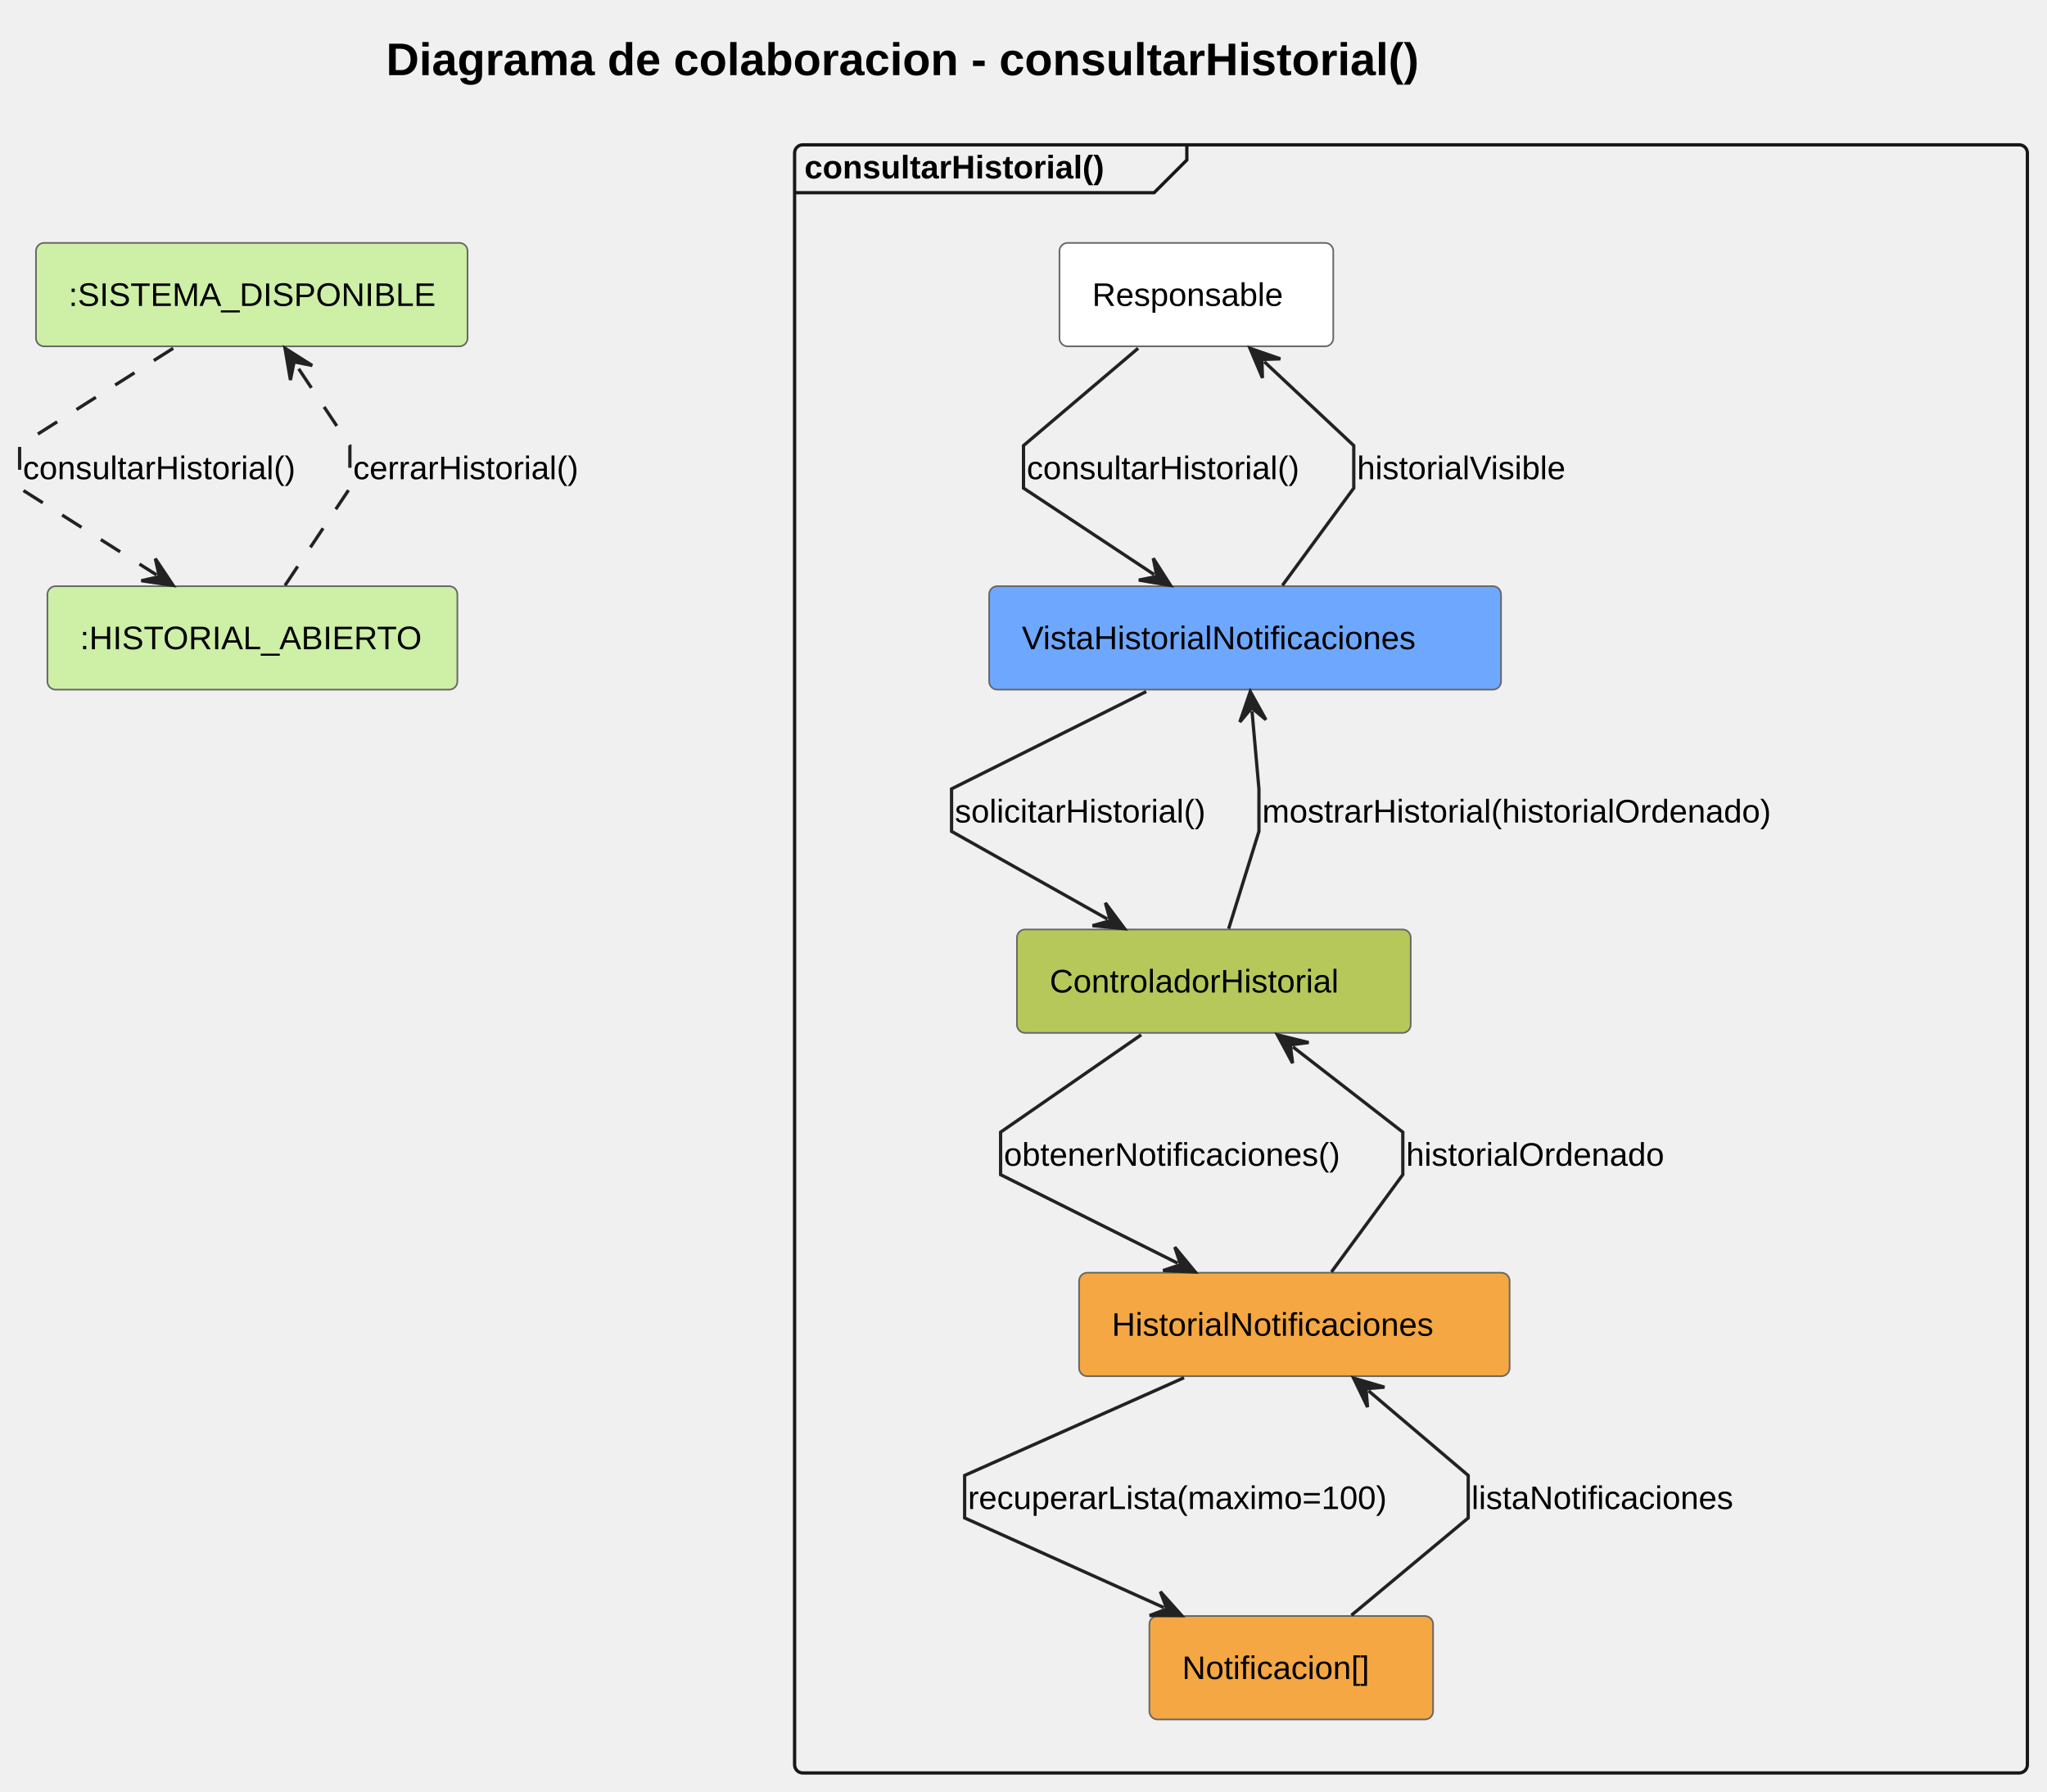
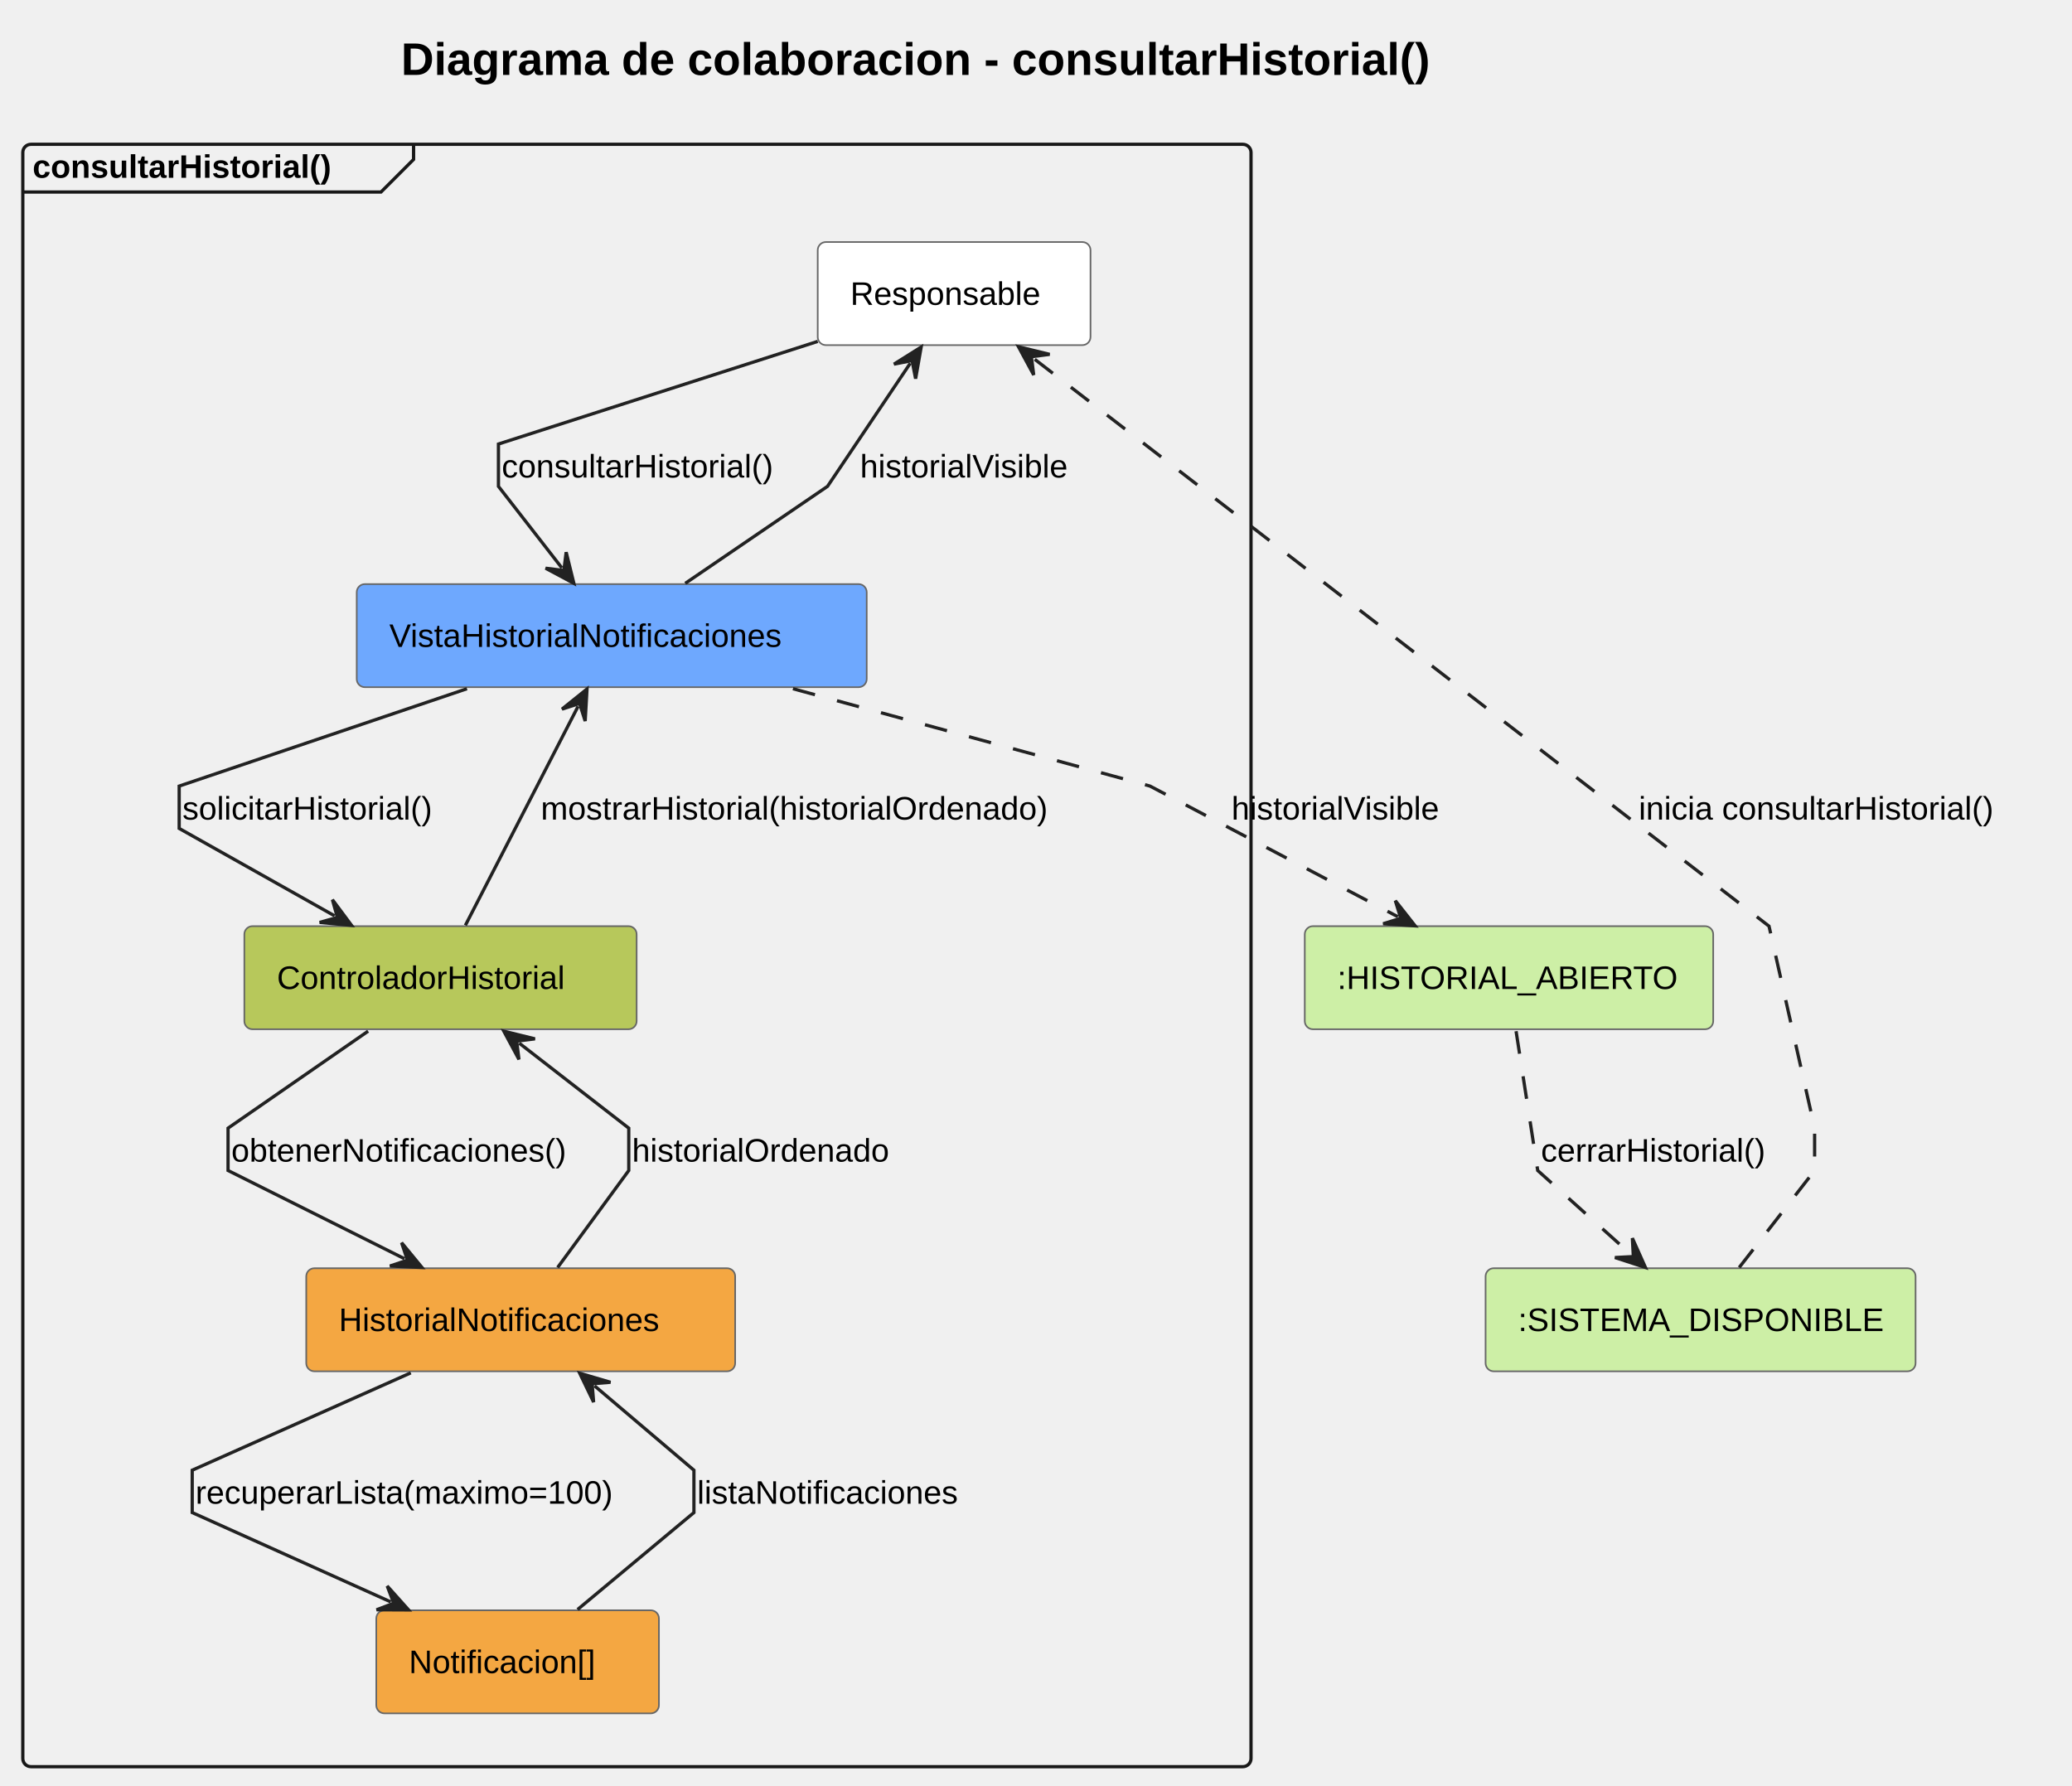
- <svg xmlns="http://www.w3.org/2000/svg" contentStyleType="text/css" data-diagram-type="DESCRIPTION" height="548px" preserveAspectRatio="none" style="width:626px;height:548px;background:#FFFFFF;" version="1.1" viewBox="0 0 626 548" width="626px" zoomAndPan="magnify">
+ <svg xmlns="http://www.w3.org/2000/svg" contentStyleType="text/css" data-diagram-type="DESCRIPTION" height="548px" preserveAspectRatio="none" style="width:636px;height:548px;background:#FFFFFF;" version="1.1" viewBox="0 0 636 548" width="636px" zoomAndPan="magnify">
  <defs />
  <g>
    <g class="title" data-source-line="1">
-       <text fill="#000000" font-family="Arial" font-size="14" font-weight="bold" lengthAdjust="spacing" textLength="375.867" x="118.066" y="22.995">Diagrama de colaboracion - consultarHistorial()</text>
+       <text fill="#000000" font-family="Arial" font-size="14" font-weight="bold" lengthAdjust="spacing" textLength="375.867" x="123.098" y="22.995">Diagrama de colaboracion - consultarHistorial()</text>
    </g>
-     <g class="cluster" data-entity="consultarHistorial.." data-source-line="14" data-uid="ent0002" id="cluster_consultarHistorial..">
-       <rect fill="none" height="498" rx="2.5" ry="2.5" style="stroke:#181818;stroke-width:1;" width="377" x="243" y="44.297" />
-       <path d="M362.951,44.297 L362.951,48.938 L352.951,58.938 L243,58.938" fill="none" style="stroke:#181818;stroke-width:1;" />
-       <text fill="#000000" font-family="Arial" font-size="10" font-weight="bold" lengthAdjust="spacing" textLength="109.951" x="246" y="54.579">consultarHistorial()</text>
+     <g class="cluster" data-entity="consultarHistorial.." data-source-line="16" data-uid="ent0004" id="cluster_consultarHistorial..">
+       <rect fill="none" height="498" rx="2.5" ry="2.5" style="stroke:#181818;stroke-width:1;" width="377" x="7" y="44.297" />
+       <path d="M126.951,44.297 L126.951,48.938 L116.951,58.938 L7,58.938" fill="none" style="stroke:#181818;stroke-width:1;" />
+       <text fill="#000000" font-family="Arial" font-size="10" font-weight="bold" lengthAdjust="spacing" textLength="109.951" x="10" y="54.579">consultarHistorial()</text>
    </g>
-     <g class="entity" data-entity="responsable" data-source-line="15" data-uid="ent0003" id="entity_responsable">
-       <rect fill="#FFFFFF" height="31.641" rx="2.5" ry="2.5" style="stroke:#666666;stroke-width:0.5;" width="83.731" x="324" y="74.297" />
-       <text fill="#000000" font-family="Arial" font-size="10" lengthAdjust="spacing" textLength="63.73" x="334" y="93.579">Responsable</text>
+     <g class="entity" data-entity="responsable" data-source-line="17" data-uid="ent0005" id="entity_responsable">
+       <rect fill="#FFFFFF" height="31.641" rx="2.5" ry="2.5" style="stroke:#666666;stroke-width:0.5;" width="83.731" x="251" y="74.297" />
+       <text fill="#000000" font-family="Arial" font-size="10" lengthAdjust="spacing" textLength="63.73" x="261" y="93.579">Responsable</text>
    </g>
-     <g class="entity" data-entity="vistaHistorial" data-source-line="16" data-uid="ent0004" id="entity_vistaHistorial">
-       <rect fill="#6EA8FE" height="31.641" rx="2.5" ry="2.5" style="stroke:#666666;stroke-width:0.5;" width="156.538" x="302.5" y="179.297" />
-       <text fill="#000000" font-family="Arial" font-size="10" lengthAdjust="spacing" textLength="136.538" x="312.5" y="198.579">VistaHistorialNotificaciones</text>
+     <g class="entity" data-entity="vistaHistorial" data-source-line="18" data-uid="ent0006" id="entity_vistaHistorial">
+       <rect fill="#6EA8FE" height="31.641" rx="2.5" ry="2.5" style="stroke:#666666;stroke-width:0.5;" width="156.538" x="109.5" y="179.297" />
+       <text fill="#000000" font-family="Arial" font-size="10" lengthAdjust="spacing" textLength="136.538" x="119.5" y="198.579">VistaHistorialNotificaciones</text>
    </g>
-     <g class="entity" data-entity="controladorHistorial" data-source-line="17" data-uid="ent0005" id="entity_controladorHistorial">
-       <rect fill="#B7C85B" height="31.641" rx="2.5" ry="2.5" style="stroke:#666666;stroke-width:0.5;" width="120.415" x="311" y="284.297" />
-       <text fill="#000000" font-family="Arial" font-size="10" lengthAdjust="spacing" textLength="100.415" x="321" y="303.579">ControladorHistorial</text>
+     <g class="entity" data-entity="controladorHistorial" data-source-line="19" data-uid="ent0007" id="entity_controladorHistorial">
+       <rect fill="#B7C85B" height="31.641" rx="2.5" ry="2.5" style="stroke:#666666;stroke-width:0.5;" width="120.415" x="75" y="284.297" />
+       <text fill="#000000" font-family="Arial" font-size="10" lengthAdjust="spacing" textLength="100.415" x="85" y="303.579">ControladorHistorial</text>
    </g>
-     <g class="entity" data-entity="historial" data-source-line="18" data-uid="ent0006" id="entity_historial">
-       <rect fill="#F4A742" height="31.641" rx="2.5" ry="2.5" style="stroke:#666666;stroke-width:0.5;" width="131.66" x="330" y="389.297" />
-       <text fill="#000000" font-family="Arial" font-size="10" lengthAdjust="spacing" textLength="111.66" x="340" y="408.579">HistorialNotificaciones</text>
+     <g class="entity" data-entity="historial" data-source-line="20" data-uid="ent0008" id="entity_historial">
+       <rect fill="#F4A742" height="31.641" rx="2.5" ry="2.5" style="stroke:#666666;stroke-width:0.5;" width="131.66" x="94" y="389.297" />
+       <text fill="#000000" font-family="Arial" font-size="10" lengthAdjust="spacing" textLength="111.66" x="104" y="408.579">HistorialNotificaciones</text>
    </g>
-     <g class="entity" data-entity="notificaciones" data-source-line="19" data-uid="ent0007" id="entity_notificaciones">
-       <rect fill="#F4A742" height="31.641" rx="2.5" ry="2.5" style="stroke:#666666;stroke-width:0.5;" width="86.758" x="351.5" y="494.297" />
-       <text fill="#000000" font-family="Arial" font-size="10" lengthAdjust="spacing" textLength="66.758" x="361.5" y="513.579">Notificacion[]</text>
+     <g class="entity" data-entity="notificaciones" data-source-line="21" data-uid="ent0009" id="entity_notificaciones">
+       <rect fill="#F4A742" height="31.641" rx="2.5" ry="2.5" style="stroke:#666666;stroke-width:0.5;" width="86.758" x="115.5" y="494.297" />
+       <text fill="#000000" font-family="Arial" font-size="10" lengthAdjust="spacing" textLength="66.758" x="125.5" y="513.579">Notificacion[]</text>
    </g>
-     <g class="entity" data-entity="sistemaDisponible" data-source-line="31" data-uid="ent0016" id="entity_sistemaDisponible">
-       <rect fill="#CDEFA6" height="31.641" rx="2.5" ry="2.5" style="stroke:#666666;stroke-width:0.5;" width="131.987" x="11" y="74.297" />
-       <text fill="#000000" font-family="Arial" font-size="10" lengthAdjust="spacing" textLength="111.987" x="21" y="93.579">:SISTEMA_DISPONIBLE</text>
+     <g class="entity" data-entity="sistemaDisponible" data-source-line="13" data-uid="ent0002" id="entity_sistemaDisponible">
+       <rect fill="#CDEFA6" height="31.641" rx="2.5" ry="2.5" style="stroke:#666666;stroke-width:0.5;" width="131.987" x="456" y="389.297" />
+       <text fill="#000000" font-family="Arial" font-size="10" lengthAdjust="spacing" textLength="111.987" x="466" y="408.579">:SISTEMA_DISPONIBLE</text>
    </g>
-     <g class="entity" data-entity="historialAbierto" data-source-line="32" data-uid="ent0017" id="entity_historialAbierto">
-       <rect fill="#CDEFA6" height="31.641" rx="2.5" ry="2.5" style="stroke:#666666;stroke-width:0.5;" width="125.371" x="14.5" y="179.297" />
-       <text fill="#000000" font-family="Arial" font-size="10" lengthAdjust="spacing" textLength="105.371" x="24.5" y="198.579">:HISTORIAL_ABIERTO</text>
+     <g class="entity" data-entity="historialAbierto" data-source-line="14" data-uid="ent0003" id="entity_historialAbierto">
+       <rect fill="#CDEFA6" height="31.641" rx="2.5" ry="2.5" style="stroke:#666666;stroke-width:0.5;" width="125.371" x="400.5" y="284.297" />
+       <text fill="#000000" font-family="Arial" font-size="10" lengthAdjust="spacing" textLength="105.371" x="410.5" y="303.579">:HISTORIAL_ABIERTO</text>
    </g>
-     <g class="link" data-entity-1="responsable" data-entity-2="vistaHistorial" data-source-line="21" data-uid="lnk8" id="link_responsable_vistaHistorial">
-       <path d="M348.06,106.527 C332.68,119.587 313,136.297 313,136.297 C313,136.297 313,149.297 313,149.297 C313,149.297 333.247,162.695 352.977,175.755" fill="none" id="responsable-to-vistaHistorial" style="stroke:#222222;stroke-width:1;" />
-       <polygon fill="#222222" points="357.98,179.067,352.683,170.764,353.811,176.307,348.267,177.435,357.98,179.067" style="stroke:#222222;stroke-width:1;" />
-       <text fill="#000000" font-family="Arial" font-size="10" lengthAdjust="spacing" textLength="95.586" x="314" y="146.579">consultarHistorial()</text>
+     <g class="link" data-entity-1="responsable" data-entity-2="vistaHistorial" data-source-line="23" data-uid="lnk10" id="link_responsable_vistaHistorial">
+       <path d="M251,104.797 C209.76,118.057 153,136.297 153,136.297 C153,136.297 153,149.297 153,149.297 C153,149.297 162.318,161.269 172.468,174.329" fill="none" id="responsable-to-vistaHistorial" style="stroke:#222222;stroke-width:1;" />
+       <polygon fill="#222222" points="176.15,179.067,173.786,169.506,173.082,175.119,167.469,174.415,176.15,179.067" style="stroke:#222222;stroke-width:1;" />
+       <text fill="#000000" font-family="Arial" font-size="10" lengthAdjust="spacing" textLength="95.586" x="154" y="146.579">consultarHistorial()</text>
    </g>
-     <g class="link" data-entity-1="vistaHistorial" data-entity-2="responsable" data-source-line="28" data-uid="lnk15" id="link_vistaHistorial_responsable">
-       <path d="M392.17,179.067 C401.75,166.007 414,149.297 414,149.297 C414,149.297 414,136.297 414,136.297 C414,136.297 400.557,123.691 386.627,110.631" fill="none" id="vistaHistorial-to-responsable" style="stroke:#222222;stroke-width:1;" />
-       <polygon fill="#222222" points="382.25,106.527,386.08,115.601,385.898,109.947,391.551,109.764,382.25,106.527" style="stroke:#222222;stroke-width:1;" />
-       <text fill="#000000" font-family="Arial" font-size="10" lengthAdjust="spacing" textLength="73.047" x="415" y="146.579">historialVisible</text>
+     <g class="link" data-entity-1="vistaHistorial" data-entity-2="responsable" data-source-line="30" data-uid="lnk17" id="link_vistaHistorial_responsable">
+       <path d="M210.34,179.067 C229.49,166.007 254,149.297 254,149.297 C254,149.297 267.852,128.696 279.402,111.516" fill="none" id="vistaHistorial-to-responsable" style="stroke:#222222;stroke-width:1;" />
+       <polygon fill="#222222" points="282.75,106.537,274.409,111.774,279.96,110.686,281.048,116.238,282.75,106.537" style="stroke:#222222;stroke-width:1;" />
+       <text fill="#000000" font-family="Arial" font-size="10" lengthAdjust="spacing" textLength="73.047" x="264" y="146.579">historialVisible</text>
    </g>
-     <g class="link" data-entity-1="vistaHistorial" data-entity-2="controladorHistorial" data-source-line="22" data-uid="lnk9" id="link_vistaHistorial_controladorHistorial">
-       <path d="M350.53,211.527 C324.42,224.587 291,241.297 291,241.297 C291,241.297 291,254.297 291,254.297 C291,254.297 315.481,268.065 338.691,281.125" fill="none" id="vistaHistorial-to-controladorHistorial" style="stroke:#222222;stroke-width:1;" />
-       <polygon fill="#222222" points="343.92,284.067,338.038,276.167,339.562,281.615,334.115,283.139,343.92,284.067" style="stroke:#222222;stroke-width:1;" />
-       <text fill="#000000" font-family="Arial" font-size="10" lengthAdjust="spacing" textLength="88.467" x="292" y="251.579">solicitarHistorial()</text>
+     <g class="link" data-entity-1="vistaHistorial" data-entity-2="controladorHistorial" data-source-line="24" data-uid="lnk11" id="link_vistaHistorial_controladorHistorial">
+       <path d="M143.34,211.407 C104.71,224.477 55,241.297 55,241.297 C55,241.297 55,254.297 55,254.297 C55,254.297 79.481,268.065 102.691,281.125" fill="none" id="vistaHistorial-to-controladorHistorial" style="stroke:#222222;stroke-width:1;" />
+       <polygon fill="#222222" points="107.92,284.067,102.038,276.167,103.562,281.615,98.115,283.139,107.92,284.067" style="stroke:#222222;stroke-width:1;" />
+       <text fill="#000000" font-family="Arial" font-size="10" lengthAdjust="spacing" textLength="88.467" x="56" y="251.579">solicitarHistorial()</text>
    </g>
-     <g class="link" data-entity-1="controladorHistorial" data-entity-2="vistaHistorial" data-source-line="27" data-uid="lnk14" id="link_controladorHistorial_vistaHistorial">
-       <path d="M375.74,284.067 C379.8,271.007 385,254.297 385,254.297 C385,254.297 385,241.297 385,241.297 C385,241.297 384.041,230.563 382.881,217.503" fill="none" id="controladorHistorial-to-vistaHistorial" style="stroke:#222222;stroke-width:1;" />
-       <polygon fill="#222222" points="382.35,211.527,379.162,220.845,382.792,216.507,387.131,220.138,382.35,211.527" style="stroke:#222222;stroke-width:1;" />
-       <text fill="#000000" font-family="Arial" font-size="10" lengthAdjust="spacing" textLength="178.061" x="386" y="251.579">mostrarHistorial(historialOrdenado)</text>
+     <g class="link" data-entity-1="controladorHistorial" data-entity-2="vistaHistorial" data-source-line="29" data-uid="lnk16" id="link_controladorHistorial_vistaHistorial">
+       <path d="M142.85,284.037 C152.89,264.537 167.414,236.302 177.434,216.832" fill="none" id="controladorHistorial-to-vistaHistorial" style="stroke:#222222;stroke-width:1;" />
+       <polygon fill="#222222" points="180.18,211.497,172.505,217.669,177.892,215.943,179.618,221.33,180.18,211.497" style="stroke:#222222;stroke-width:1;" />
+       <text fill="#000000" font-family="Arial" font-size="10" lengthAdjust="spacing" textLength="178.061" x="166" y="251.579">mostrarHistorial(historialOrdenado)</text>
    </g>
-     <g class="link" data-entity-1="controladorHistorial" data-entity-2="historial" data-source-line="23" data-uid="lnk10" id="link_controladorHistorial_historial">
-       <path d="M348.99,316.527 C330.14,329.587 306,346.297 306,346.297 C306,346.297 306,359.297 306,359.297 C306,359.297 334.054,373.323 360.164,386.383" fill="none" id="controladorHistorial-to-historial" style="stroke:#222222;stroke-width:1;" />
-       <polygon fill="#222222" points="365.53,389.067,359.27,381.463,361.058,386.83,355.691,388.618,365.53,389.067" style="stroke:#222222;stroke-width:1;" />
-       <text fill="#000000" font-family="Arial" font-size="10" lengthAdjust="spacing" textLength="117.261" x="307" y="356.579">obtenerNotificaciones()</text>
+     <g class="link" data-entity-1="controladorHistorial" data-entity-2="historial" data-source-line="25" data-uid="lnk12" id="link_controladorHistorial_historial">
+       <path d="M112.99,316.527 C94.14,329.587 70,346.297 70,346.297 C70,346.297 70,359.297 70,359.297 C70,359.297 98.054,373.323 124.164,386.383" fill="none" id="controladorHistorial-to-historial" style="stroke:#222222;stroke-width:1;" />
+       <polygon fill="#222222" points="129.53,389.067,123.27,381.463,125.058,386.83,119.691,388.618,129.53,389.067" style="stroke:#222222;stroke-width:1;" />
+       <text fill="#000000" font-family="Arial" font-size="10" lengthAdjust="spacing" textLength="117.261" x="71" y="356.579">obtenerNotificaciones()</text>
    </g>
-     <g class="link" data-entity-1="historial" data-entity-2="controladorHistorial" data-source-line="26" data-uid="lnk13" id="link_historial_controladorHistorial">
-       <path d="M407.17,389.067 C416.75,376.007 429,359.297 429,359.297 C429,359.297 429,346.297 429,346.297 C429,346.297 412.199,333.267 395.379,320.207" fill="none" id="historial-to-controladorHistorial" style="stroke:#222222;stroke-width:1;" />
-       <polygon fill="#222222" points="390.64,316.527,395.296,325.206,394.589,319.593,400.202,318.887,390.64,316.527" style="stroke:#222222;stroke-width:1;" />
-       <text fill="#000000" font-family="Arial" font-size="10" lengthAdjust="spacing" textLength="89.575" x="430" y="356.579">historialOrdenado</text>
+     <g class="link" data-entity-1="historial" data-entity-2="controladorHistorial" data-source-line="28" data-uid="lnk15" id="link_historial_controladorHistorial">
+       <path d="M171.17,389.067 C180.75,376.007 193,359.297 193,359.297 C193,359.297 193,346.297 193,346.297 C193,346.297 176.199,333.267 159.379,320.207" fill="none" id="historial-to-controladorHistorial" style="stroke:#222222;stroke-width:1;" />
+       <polygon fill="#222222" points="154.64,316.527,159.296,325.206,158.589,319.593,164.202,318.887,154.64,316.527" style="stroke:#222222;stroke-width:1;" />
+       <text fill="#000000" font-family="Arial" font-size="10" lengthAdjust="spacing" textLength="89.575" x="194" y="356.579">historialOrdenado</text>
    </g>
-     <g class="link" data-entity-1="historial" data-entity-2="notificaciones" data-source-line="24" data-uid="lnk11" id="link_historial_notificaciones">
-       <path d="M362.09,421.407 C332.75,434.477 295,451.297 295,451.297 C295,451.297 295,464.297 295,464.297 C295,464.297 326.898,478.655 355.948,491.725" fill="none" id="historial-to-notificaciones" style="stroke:#222222;stroke-width:1;" />
-       <polygon fill="#222222" points="361.42,494.187,354.854,486.846,356.86,492.135,351.571,494.142,361.42,494.187" style="stroke:#222222;stroke-width:1;" />
-       <text fill="#000000" font-family="Arial" font-size="10" lengthAdjust="spacing" textLength="148.252" x="296" y="461.579">recuperarLista(maximo=100)</text>
+     <g class="link" data-entity-1="historial" data-entity-2="notificaciones" data-source-line="26" data-uid="lnk13" id="link_historial_notificaciones">
+       <path d="M126.09,421.407 C96.75,434.477 59,451.297 59,451.297 C59,451.297 59,464.297 59,464.297 C59,464.297 90.898,478.655 119.948,491.725" fill="none" id="historial-to-notificaciones" style="stroke:#222222;stroke-width:1;" />
+       <polygon fill="#222222" points="125.42,494.187,118.854,486.846,120.86,492.135,115.571,494.142,125.42,494.187" style="stroke:#222222;stroke-width:1;" />
+       <text fill="#000000" font-family="Arial" font-size="10" lengthAdjust="spacing" textLength="148.252" x="60" y="461.579">recuperarLista(maximo=100)</text>
    </g>
-     <g class="link" data-entity-1="notificaciones" data-entity-2="historial" data-source-line="25" data-uid="lnk12" id="link_notificaciones_historial">
-       <path d="M413.28,494.067 C428.95,481.007 449,464.297 449,464.297 C449,464.297 449,451.297 449,451.297 C449,451.297 433.894,438.471 418.514,425.411" fill="none" id="notificaciones-to-historial" style="stroke:#222222;stroke-width:1;" />
-       <polygon fill="#222222" points="413.94,421.527,418.211,430.401,417.751,424.763,423.389,424.303,413.94,421.527" style="stroke:#222222;stroke-width:1;" />
-       <text fill="#000000" font-family="Arial" font-size="10" lengthAdjust="spacing" textLength="91.133" x="450" y="461.579">listaNotificaciones</text>
+     <g class="link" data-entity-1="notificaciones" data-entity-2="historial" data-source-line="27" data-uid="lnk14" id="link_notificaciones_historial">
+       <path d="M177.28,494.067 C192.95,481.007 213,464.297 213,464.297 C213,464.297 213,451.297 213,451.297 C213,451.297 197.893,438.471 182.513,425.411" fill="none" id="notificaciones-to-historial" style="stroke:#222222;stroke-width:1;" />
+       <polygon fill="#222222" points="177.94,421.527,182.211,430.401,181.751,424.763,187.389,424.303,177.94,421.527" style="stroke:#222222;stroke-width:1;" />
+       <text fill="#000000" font-family="Arial" font-size="10" lengthAdjust="spacing" textLength="91.133" x="214" y="461.579">listaNotificaciones</text>
    </g>
-     <g class="link" data-entity-1="sistemaDisponible" data-entity-2="historialAbierto" data-source-line="34" data-uid="lnk18" id="link_sistemaDisponible_historialAbierto">
-       <path d="M52.96,106.527 C32.36,119.587 6,136.297 6,136.297 C6,136.297 6,149.297 6,149.297 C6,149.297 27.293,162.794 47.893,175.854" fill="none" id="sistemaDisponible-to-historialAbierto" style="stroke:#222222;stroke-width:1;stroke-dasharray:7,7;" />
-       <polygon fill="#222222" points="52.96,179.067,47.501,170.87,48.737,176.39,43.217,177.626,52.96,179.067" style="stroke:#222222;stroke-width:1;" />
-       <text fill="#000000" font-family="Arial" font-size="10" lengthAdjust="spacing" textLength="95.586" x="7" y="146.579">consultarHistorial()</text>
+     <g class="link" data-entity-1="sistemaDisponible" data-entity-2="responsable" data-source-line="33" data-uid="lnk18" id="link_sistemaDisponible_responsable">
+       <path d="M533.85,389.067 C544,376.007 557,359.297 557,359.297 C557,359.297 557,346.297 557,346.297 C557,346.297 543,284.297 543,284.297 C543,284.297 376.299,155.604 317.369,110.104" fill="none" id="sistemaDisponible-to-responsable" style="stroke:#222222;stroke-width:1;stroke-dasharray:7,7;" />
+       <polygon fill="#222222" points="312.62,106.437,317.299,115.103,316.578,109.493,322.188,108.771,312.62,106.437" style="stroke:#222222;stroke-width:1;" />
+       <text fill="#000000" font-family="Arial" font-size="10" lengthAdjust="spacing" textLength="125.064" x="503" y="251.579">inicia consultarHistorial()</text>
    </g>
-     <g class="link" data-entity-1="historialAbierto" data-entity-2="sistemaDisponible" data-source-line="35" data-uid="lnk19" id="link_historialAbierto_sistemaDisponible">
-       <path d="M87.16,179.067 C95.86,166.007 107,149.297 107,149.297 C107,149.297 107,136.297 107,136.297 C107,136.297 99.186,124.58 90.486,111.52" fill="none" id="historialAbierto-to-sistemaDisponible" style="stroke:#222222;stroke-width:1;stroke-dasharray:7,7;" />
-       <polygon fill="#222222" points="87.16,106.527,88.821,116.235,89.932,110.688,95.479,111.799,87.16,106.527" style="stroke:#222222;stroke-width:1;" />
-       <text fill="#000000" font-family="Arial" font-size="10" lengthAdjust="spacing" textLength="79.258" x="108" y="146.579">cerrarHistorial()</text>
+     <g class="link" data-entity-1="vistaHistorial" data-entity-2="historialAbierto" data-source-line="34" data-uid="lnk19" id="link_vistaHistorial_historialAbierto">
+       <path d="M243.4,211.407 C291.34,224.477 353,241.297 353,241.297 C353,241.297 396.482,264.23 429.082,281.41" fill="none" id="vistaHistorial-to-historialAbierto" style="stroke:#222222;stroke-width:1;stroke-dasharray:7,7;" />
+       <polygon fill="#222222" points="434.39,284.207,428.293,276.472,429.967,281.876,424.563,283.55,434.39,284.207" style="stroke:#222222;stroke-width:1;" />
+       <text fill="#000000" font-family="Arial" font-size="10" lengthAdjust="spacing" textLength="73.047" x="378" y="251.579">historialVisible</text>
+     </g>
+     <g class="link" data-entity-1="historialAbierto" data-entity-2="sistemaDisponible" data-source-line="35" data-uid="lnk20" id="link_historialAbierto_sistemaDisponible">
+       <path d="M465.36,316.537 C468.03,333.717 472,359.297 472,359.297 C472,359.297 486.112,371.991 500.612,385.051" fill="none" id="historialAbierto-to-sistemaDisponible" style="stroke:#222222;stroke-width:1;stroke-dasharray:7,7;" />
+       <polygon fill="#222222" points="505.07,389.067,501.06,380.072,501.355,385.721,495.706,386.016,505.07,389.067" style="stroke:#222222;stroke-width:1;" />
+       <text fill="#000000" font-family="Arial" font-size="10" lengthAdjust="spacing" textLength="79.258" x="473" y="356.579">cerrarHistorial()</text>
    </g>
  </g>
</svg>
